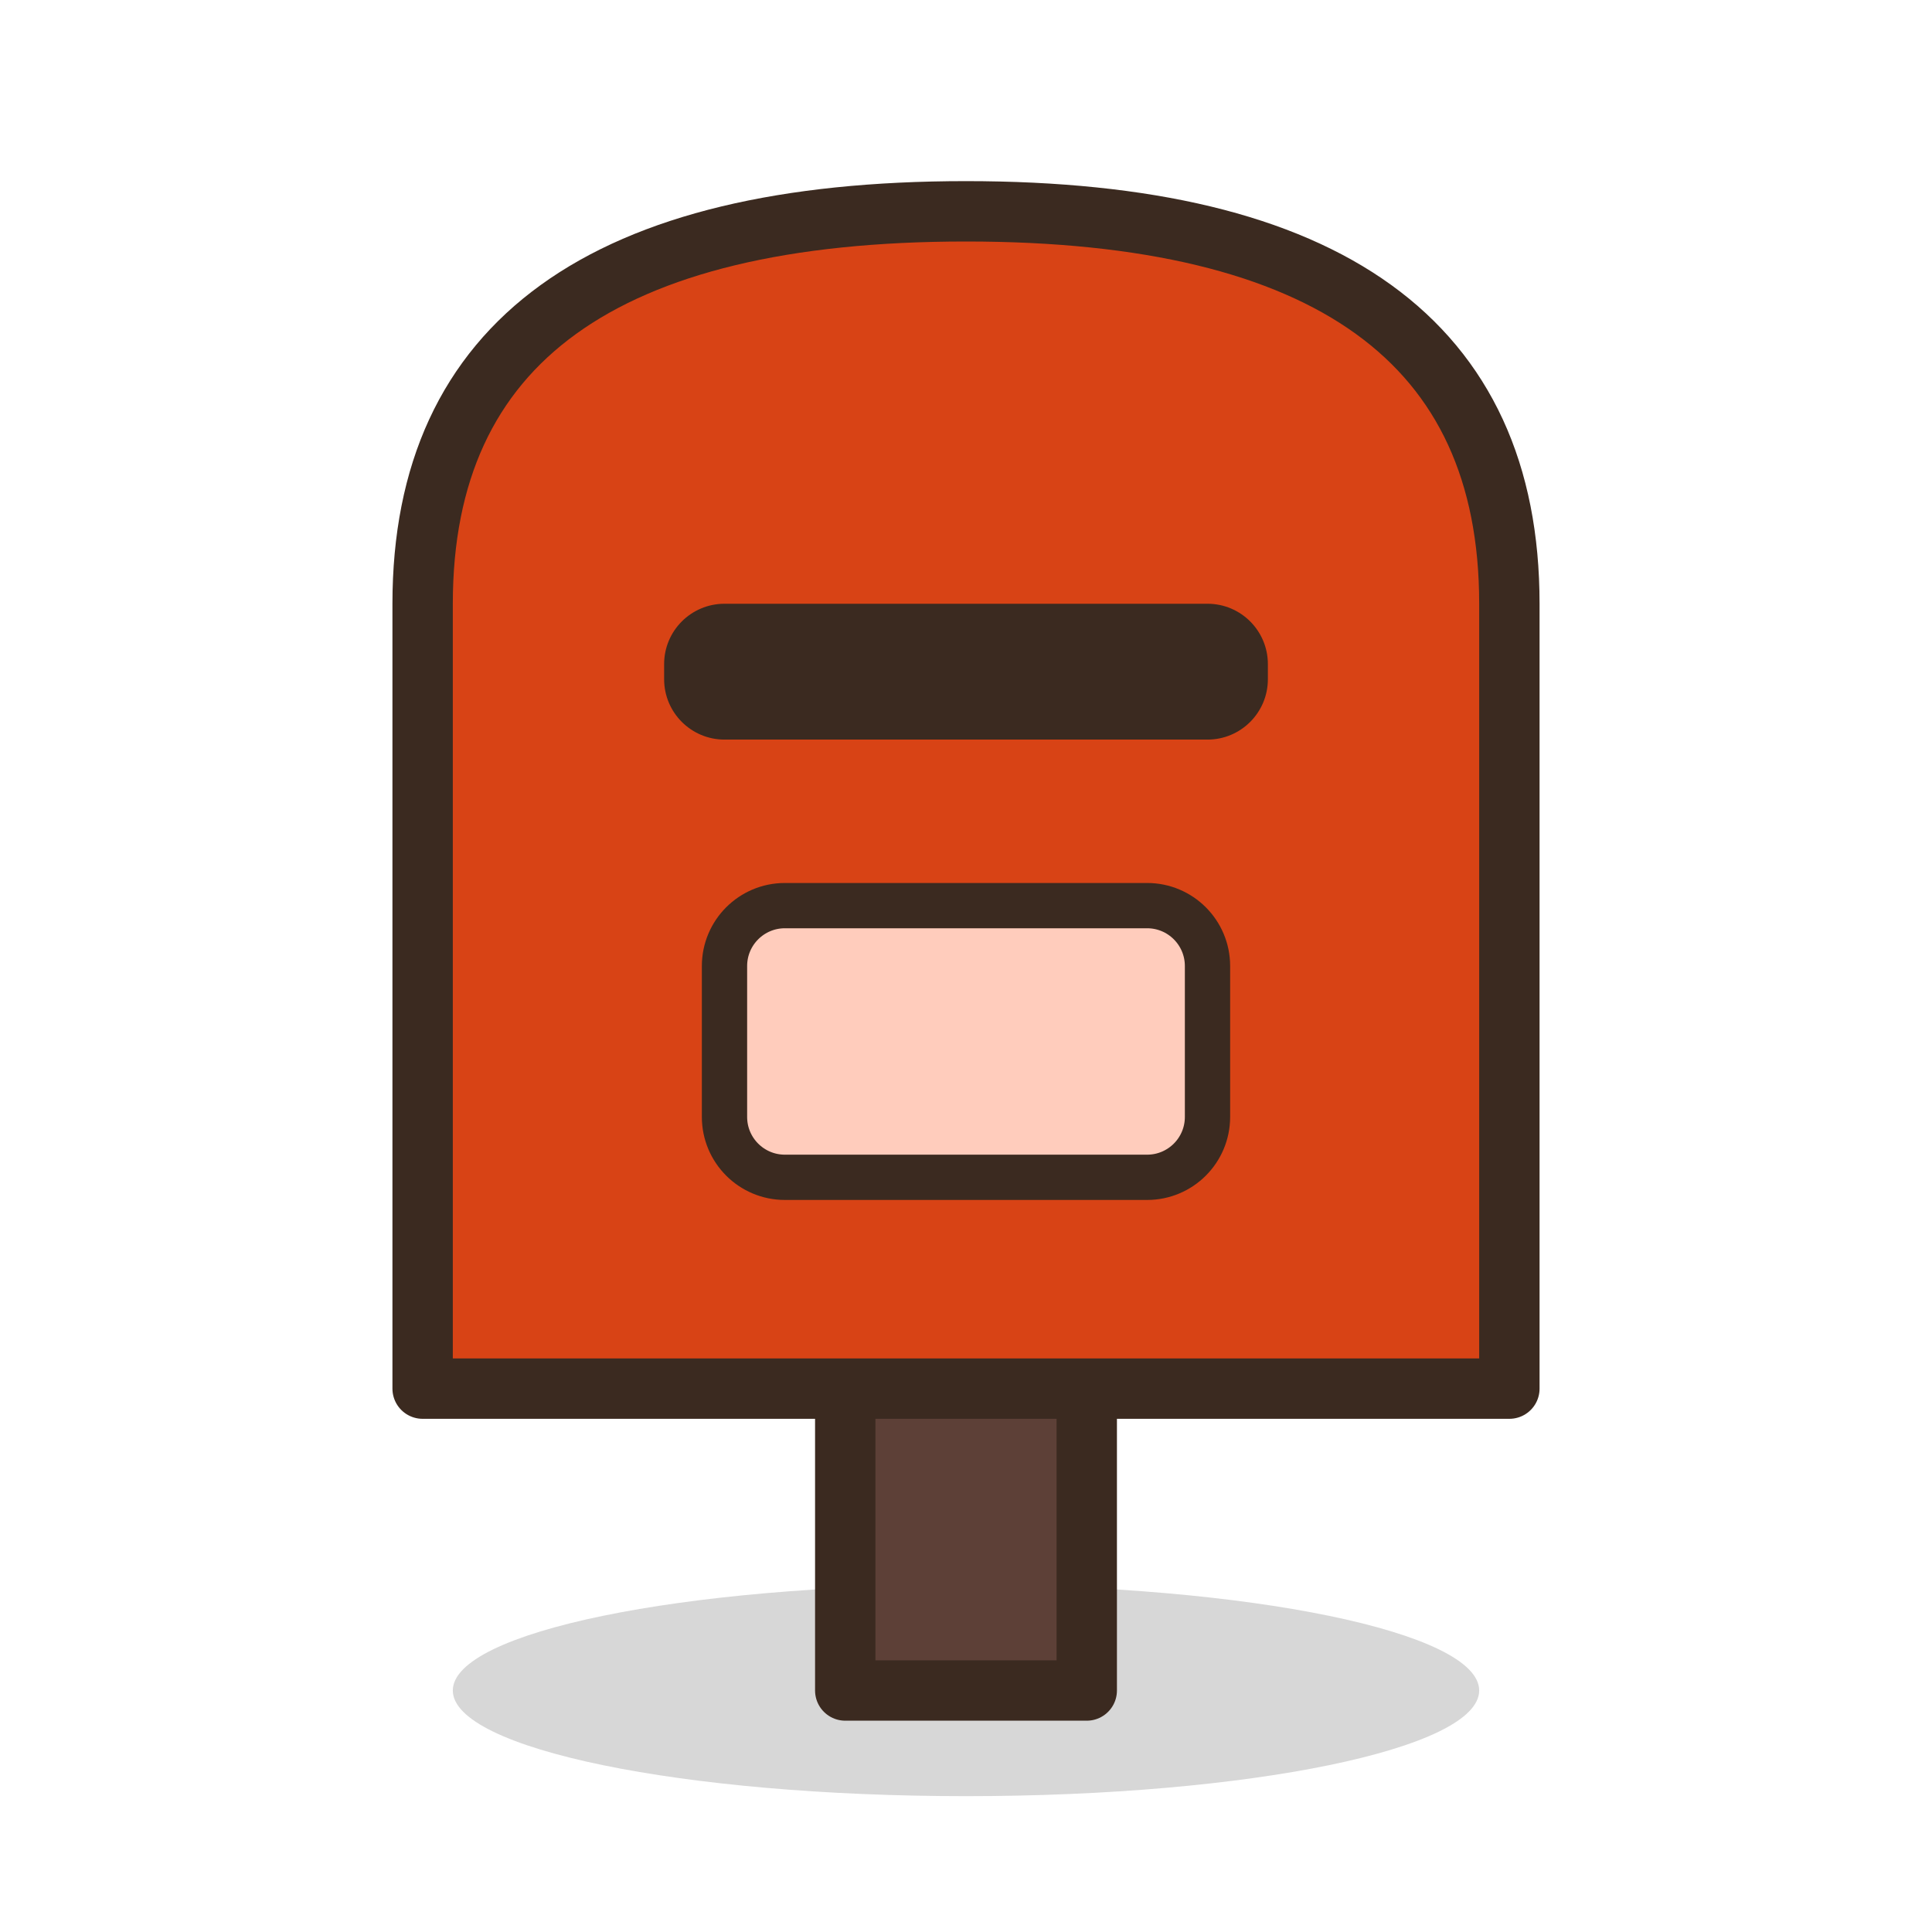
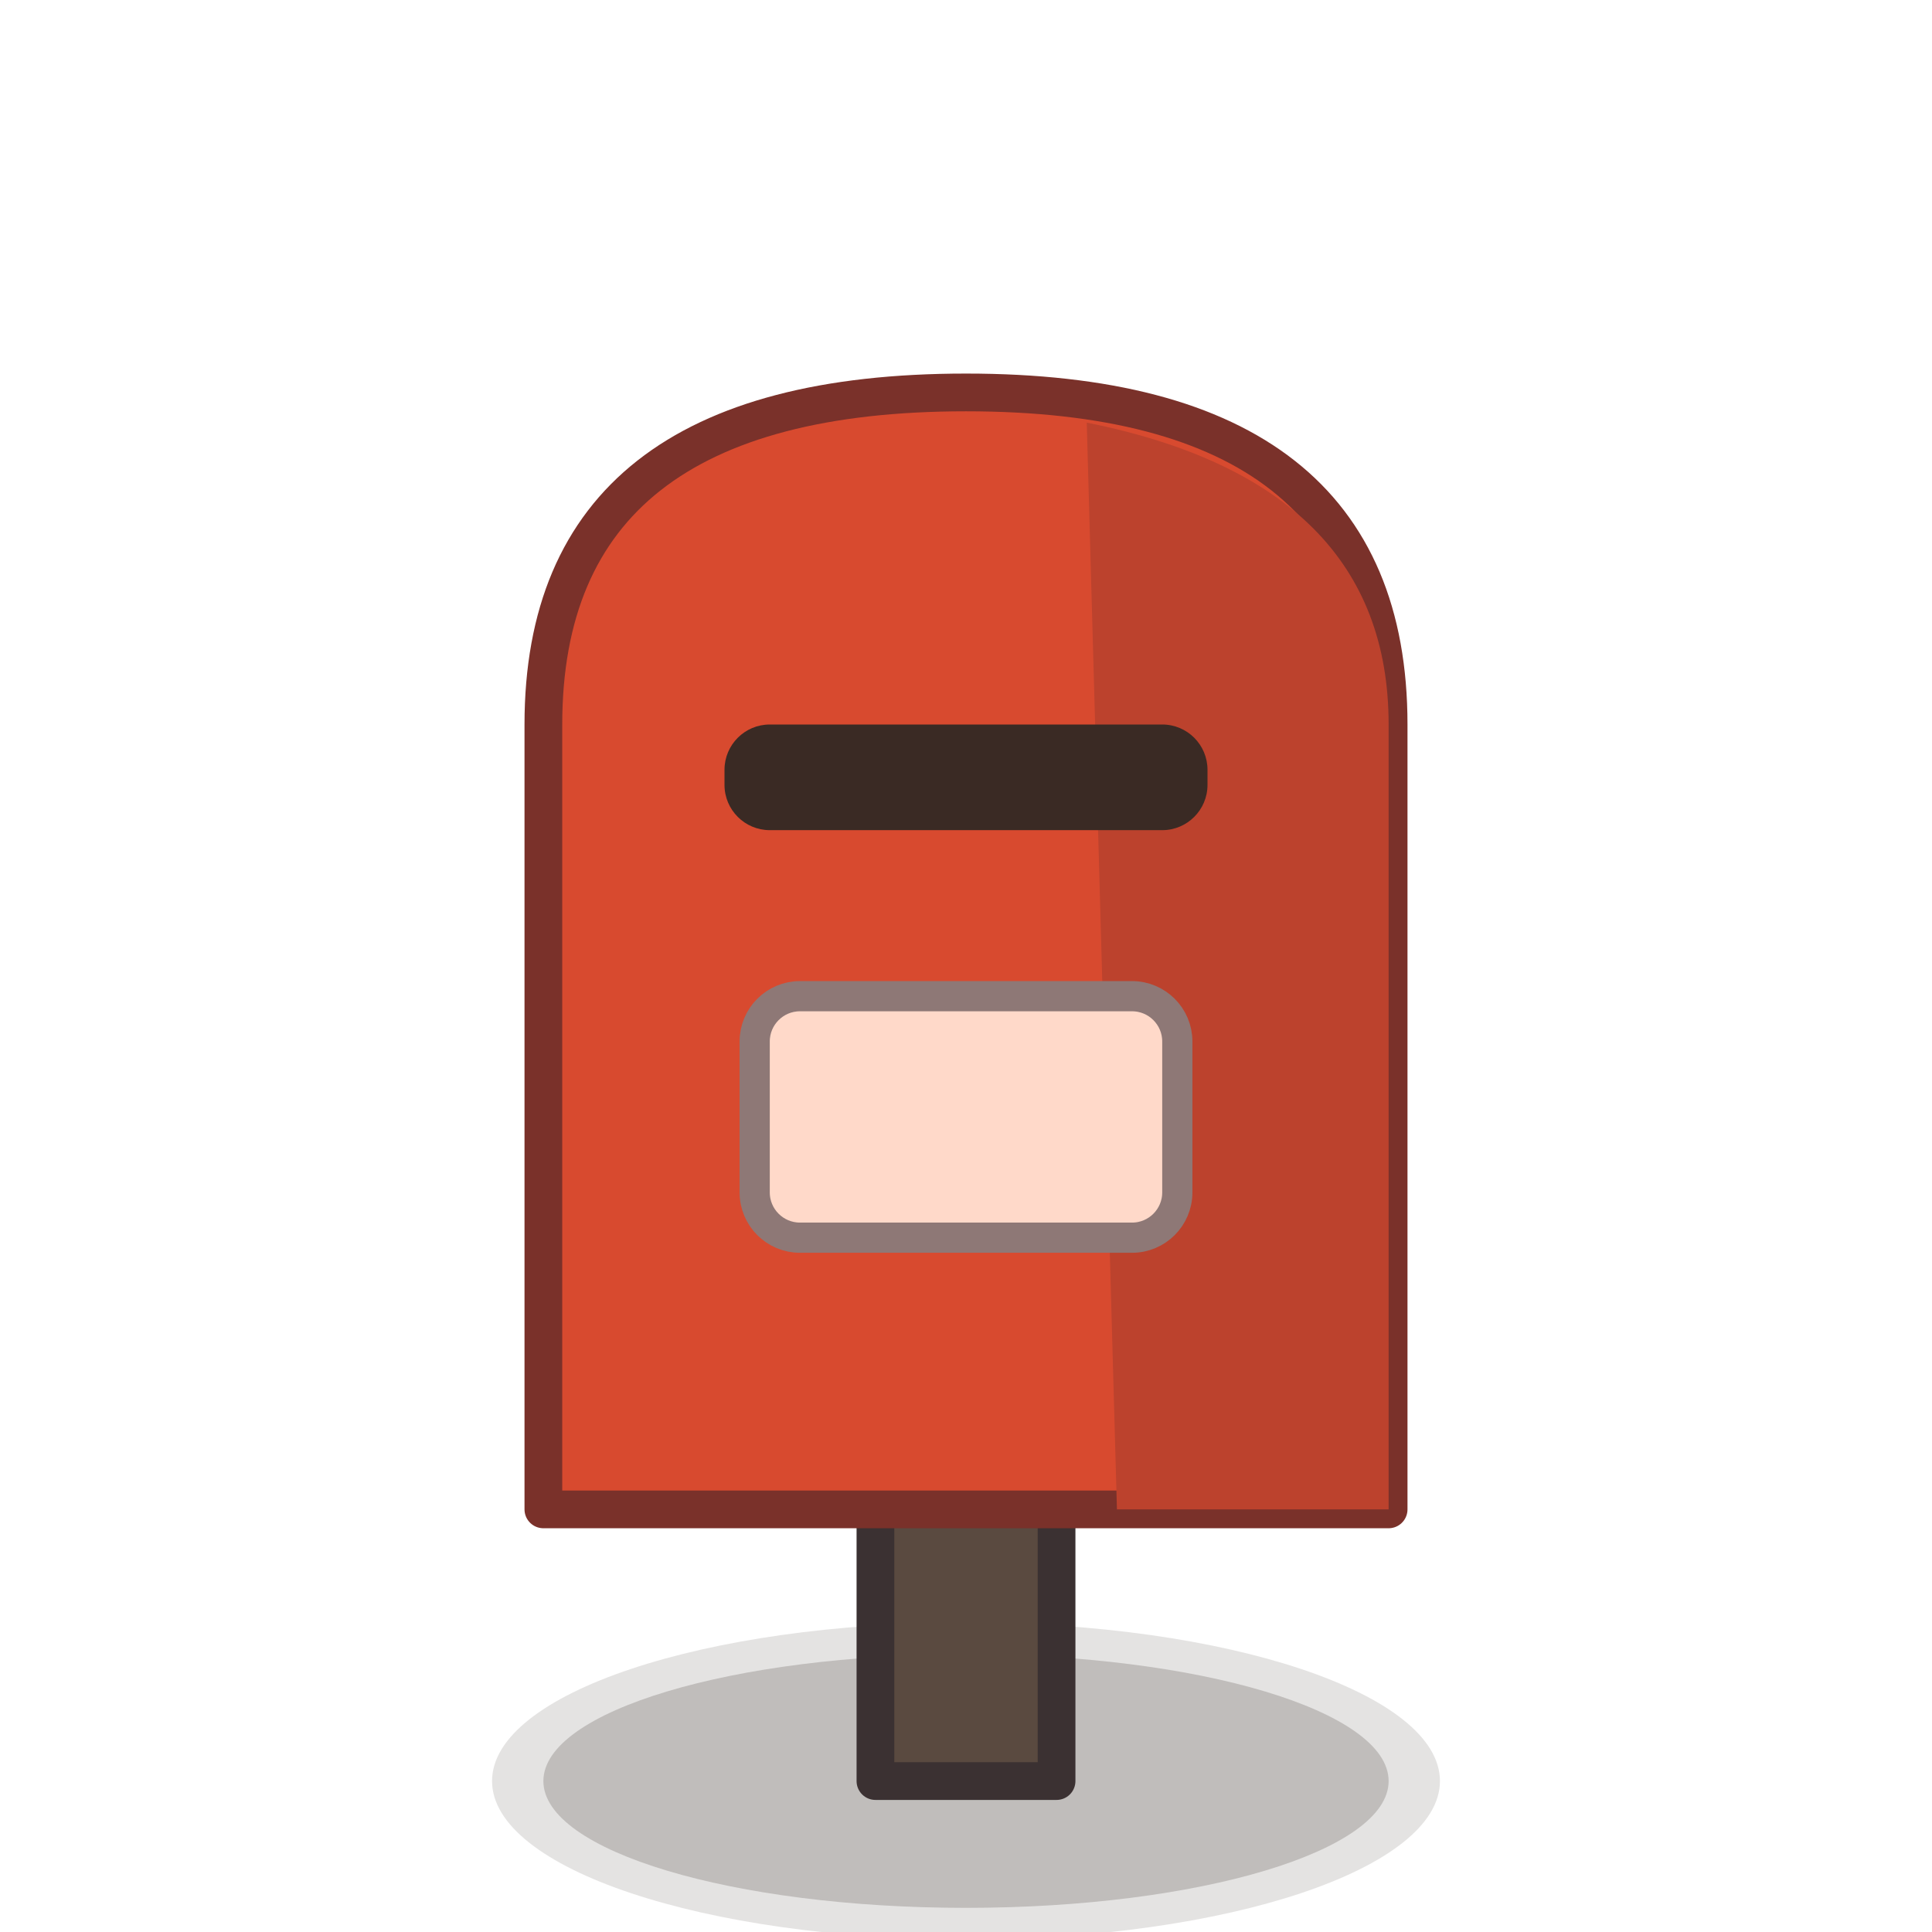
<svg xmlns="http://www.w3.org/2000/svg" width="256" height="256" viewBox="0 0 128 128">
-   <ellipse cx="64" cy="112" rx="34" ry="7" fill="#000" fill-opacity="0.16" />
-   <rect x="56" y="88" width="16" height="24" fill="#5d4037" stroke="#3b2a20" stroke-width="4" stroke-linejoin="round" stroke-linecap="round" />
-   <path d="M28 92 L28 40 Q28 14 64 14 Q100 14 100 40 L100 92 Z" fill="#d84315" stroke="#3b2a20" stroke-width="4" stroke-linejoin="round" stroke-linecap="round" />
-   <rect x="44" y="40" width="40" height="9" rx="4" fill="#3b2a20" />
-   <rect x="48" y="60" width="32" height="18" rx="4" fill="#ffccbc" stroke="#3b2a20" stroke-linejoin="round" stroke-linecap="round" stroke-width="3" />
+   <ellipse cx="64" cy="118" rx="31.4" ry="10.5" fill="#1e140c" fill-opacity="0.12" />
+   <ellipse cx="64" cy="118" rx="28.0" ry="8.4" fill="#1e140c" fill-opacity="0.18" />
+   <rect x="58" y="96" width="12" height="22" fill="#5a4a40" stroke="#3b3132" stroke-width="2.5" stroke-linejoin="round" stroke-linecap="round" />
+   <path d="M36 100 L36 48 Q36 26 64 26 Q92 26 92 48 L92 100 Z" fill="#d84a2f" stroke="#7a312a" stroke-width="2.5" stroke-linejoin="round" stroke-linecap="round" />
+   <path d="M72 28 Q92 32 92 48 L92 100 L74 100 Z" fill="#bc422d" />
+   <rect x="48" y="48" width="32" height="7" rx="3" fill="#3a2a24" />
+   <rect x="50" y="66" width="28" height="16" rx="3" fill="#ffd9c9" stroke="#8e7876" stroke-width="2" stroke-linejoin="round" stroke-linecap="round" />
</svg>
